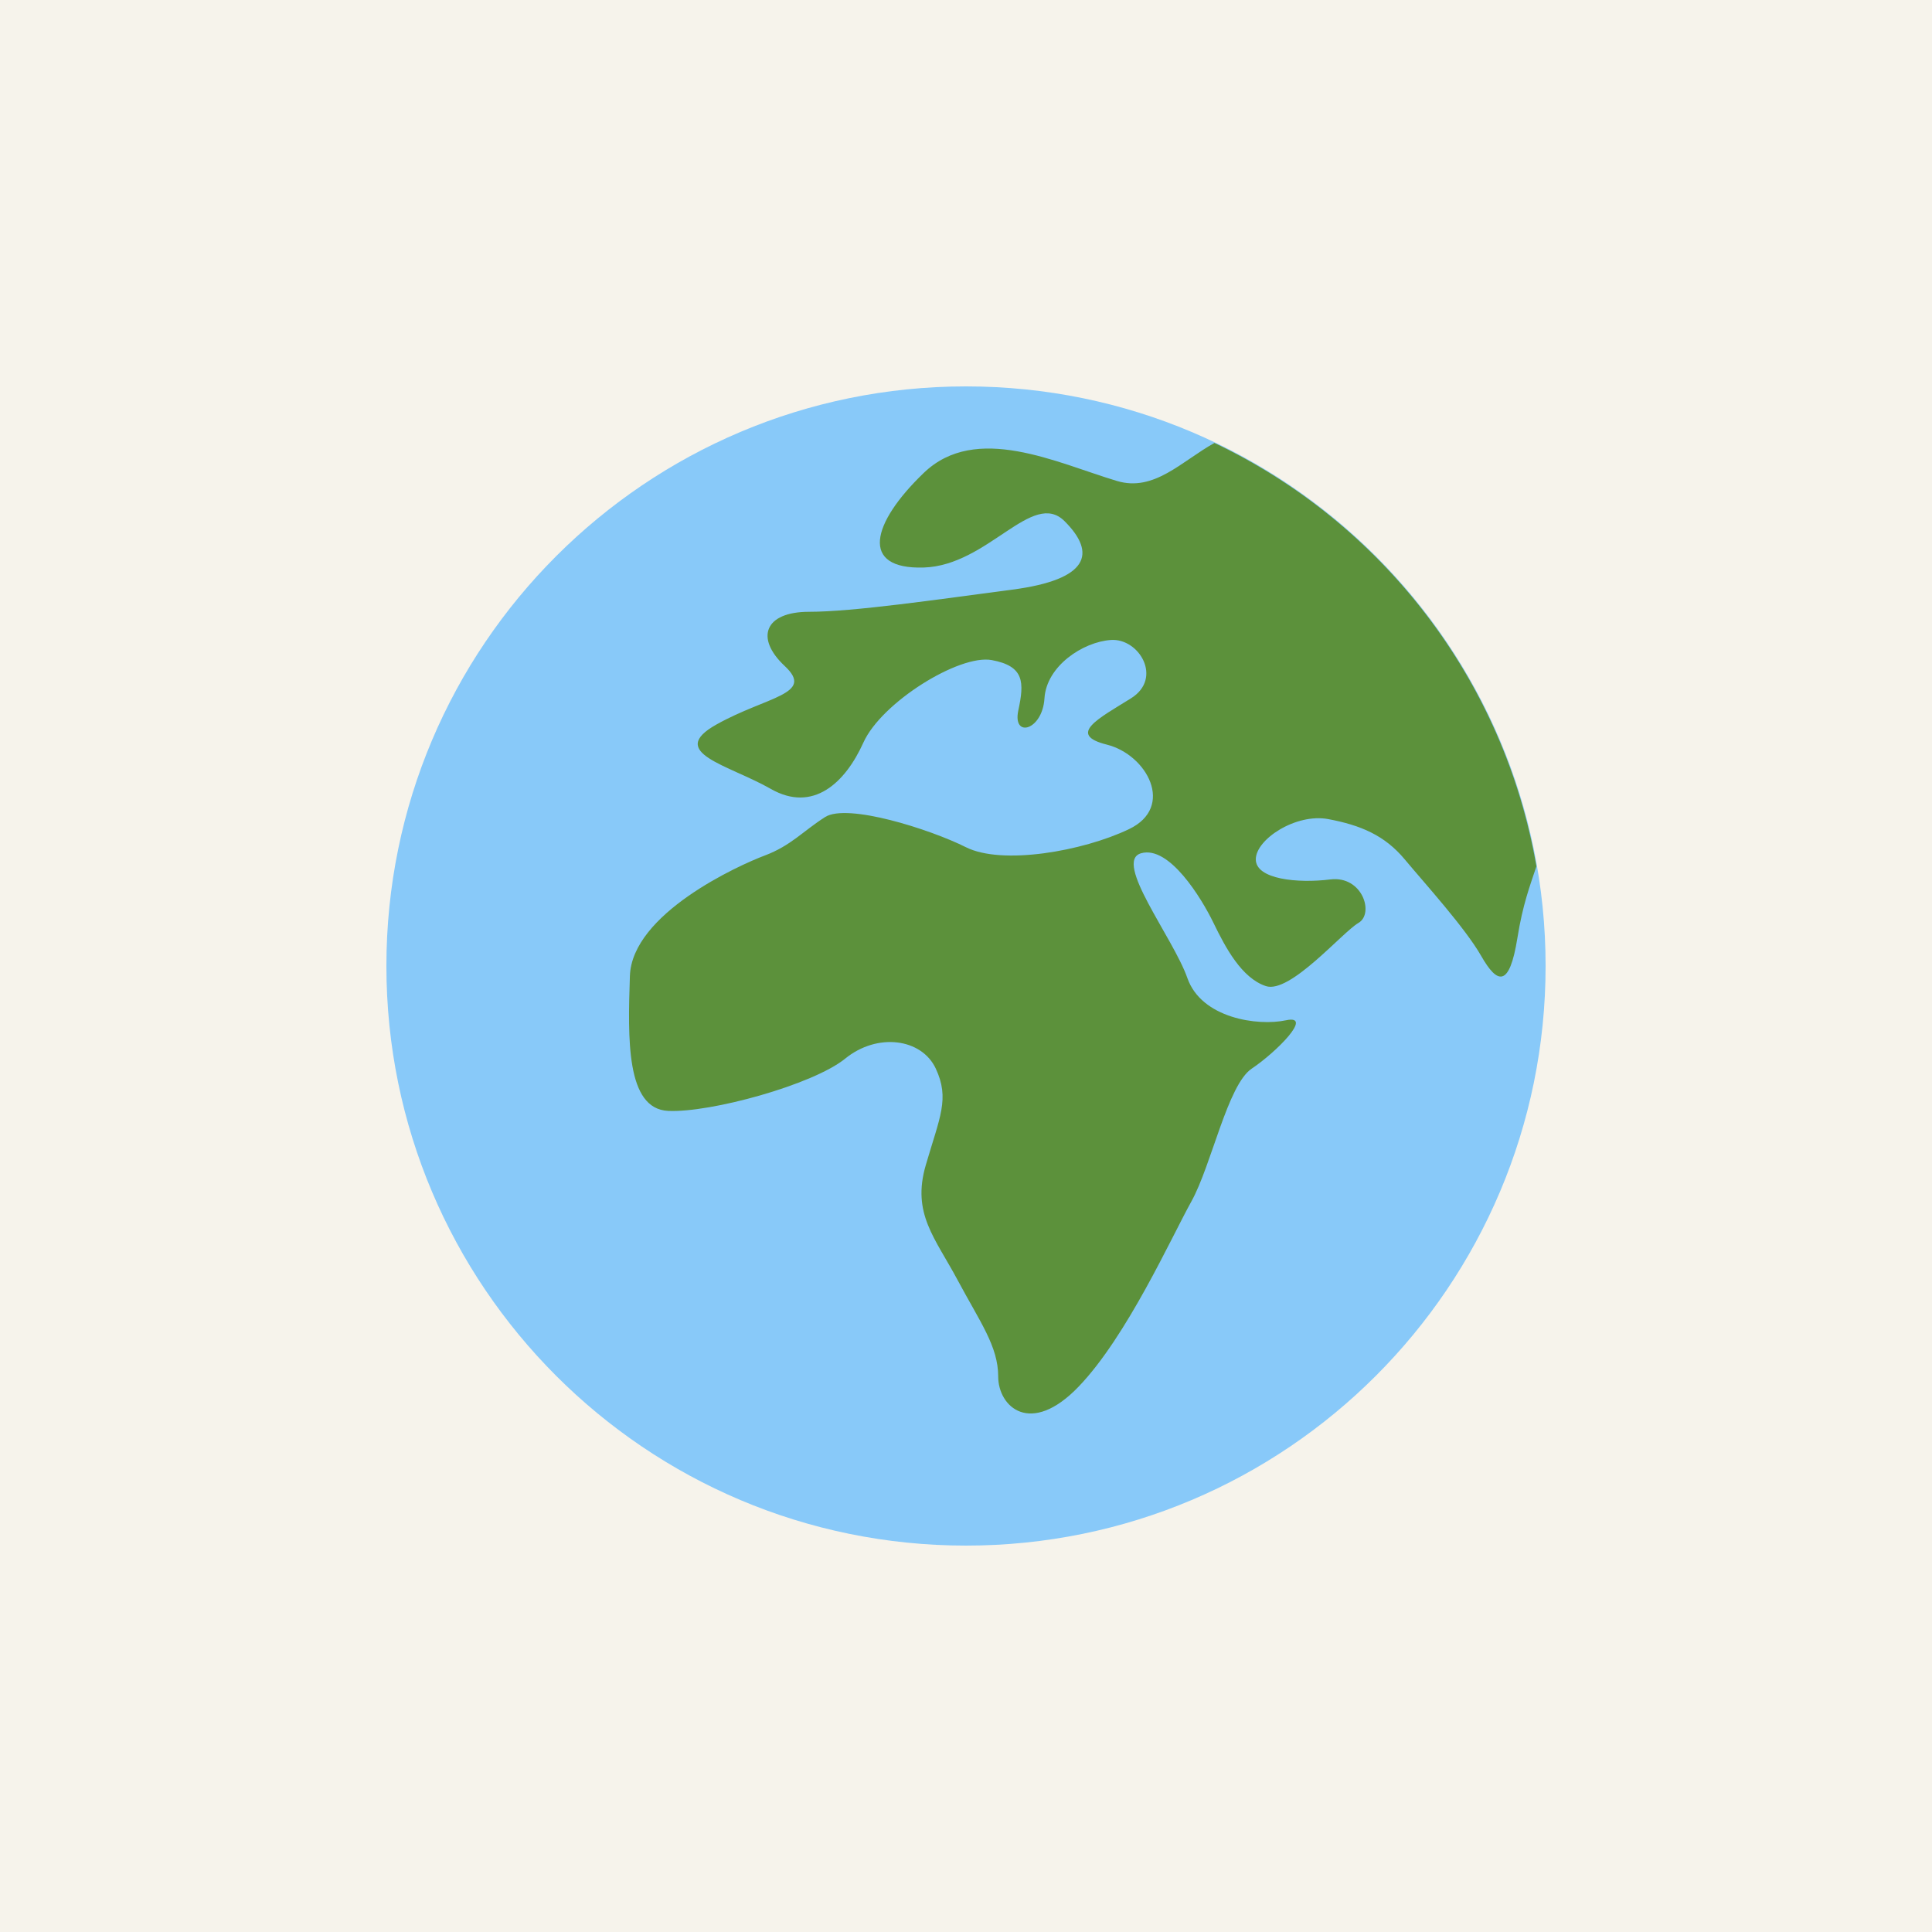
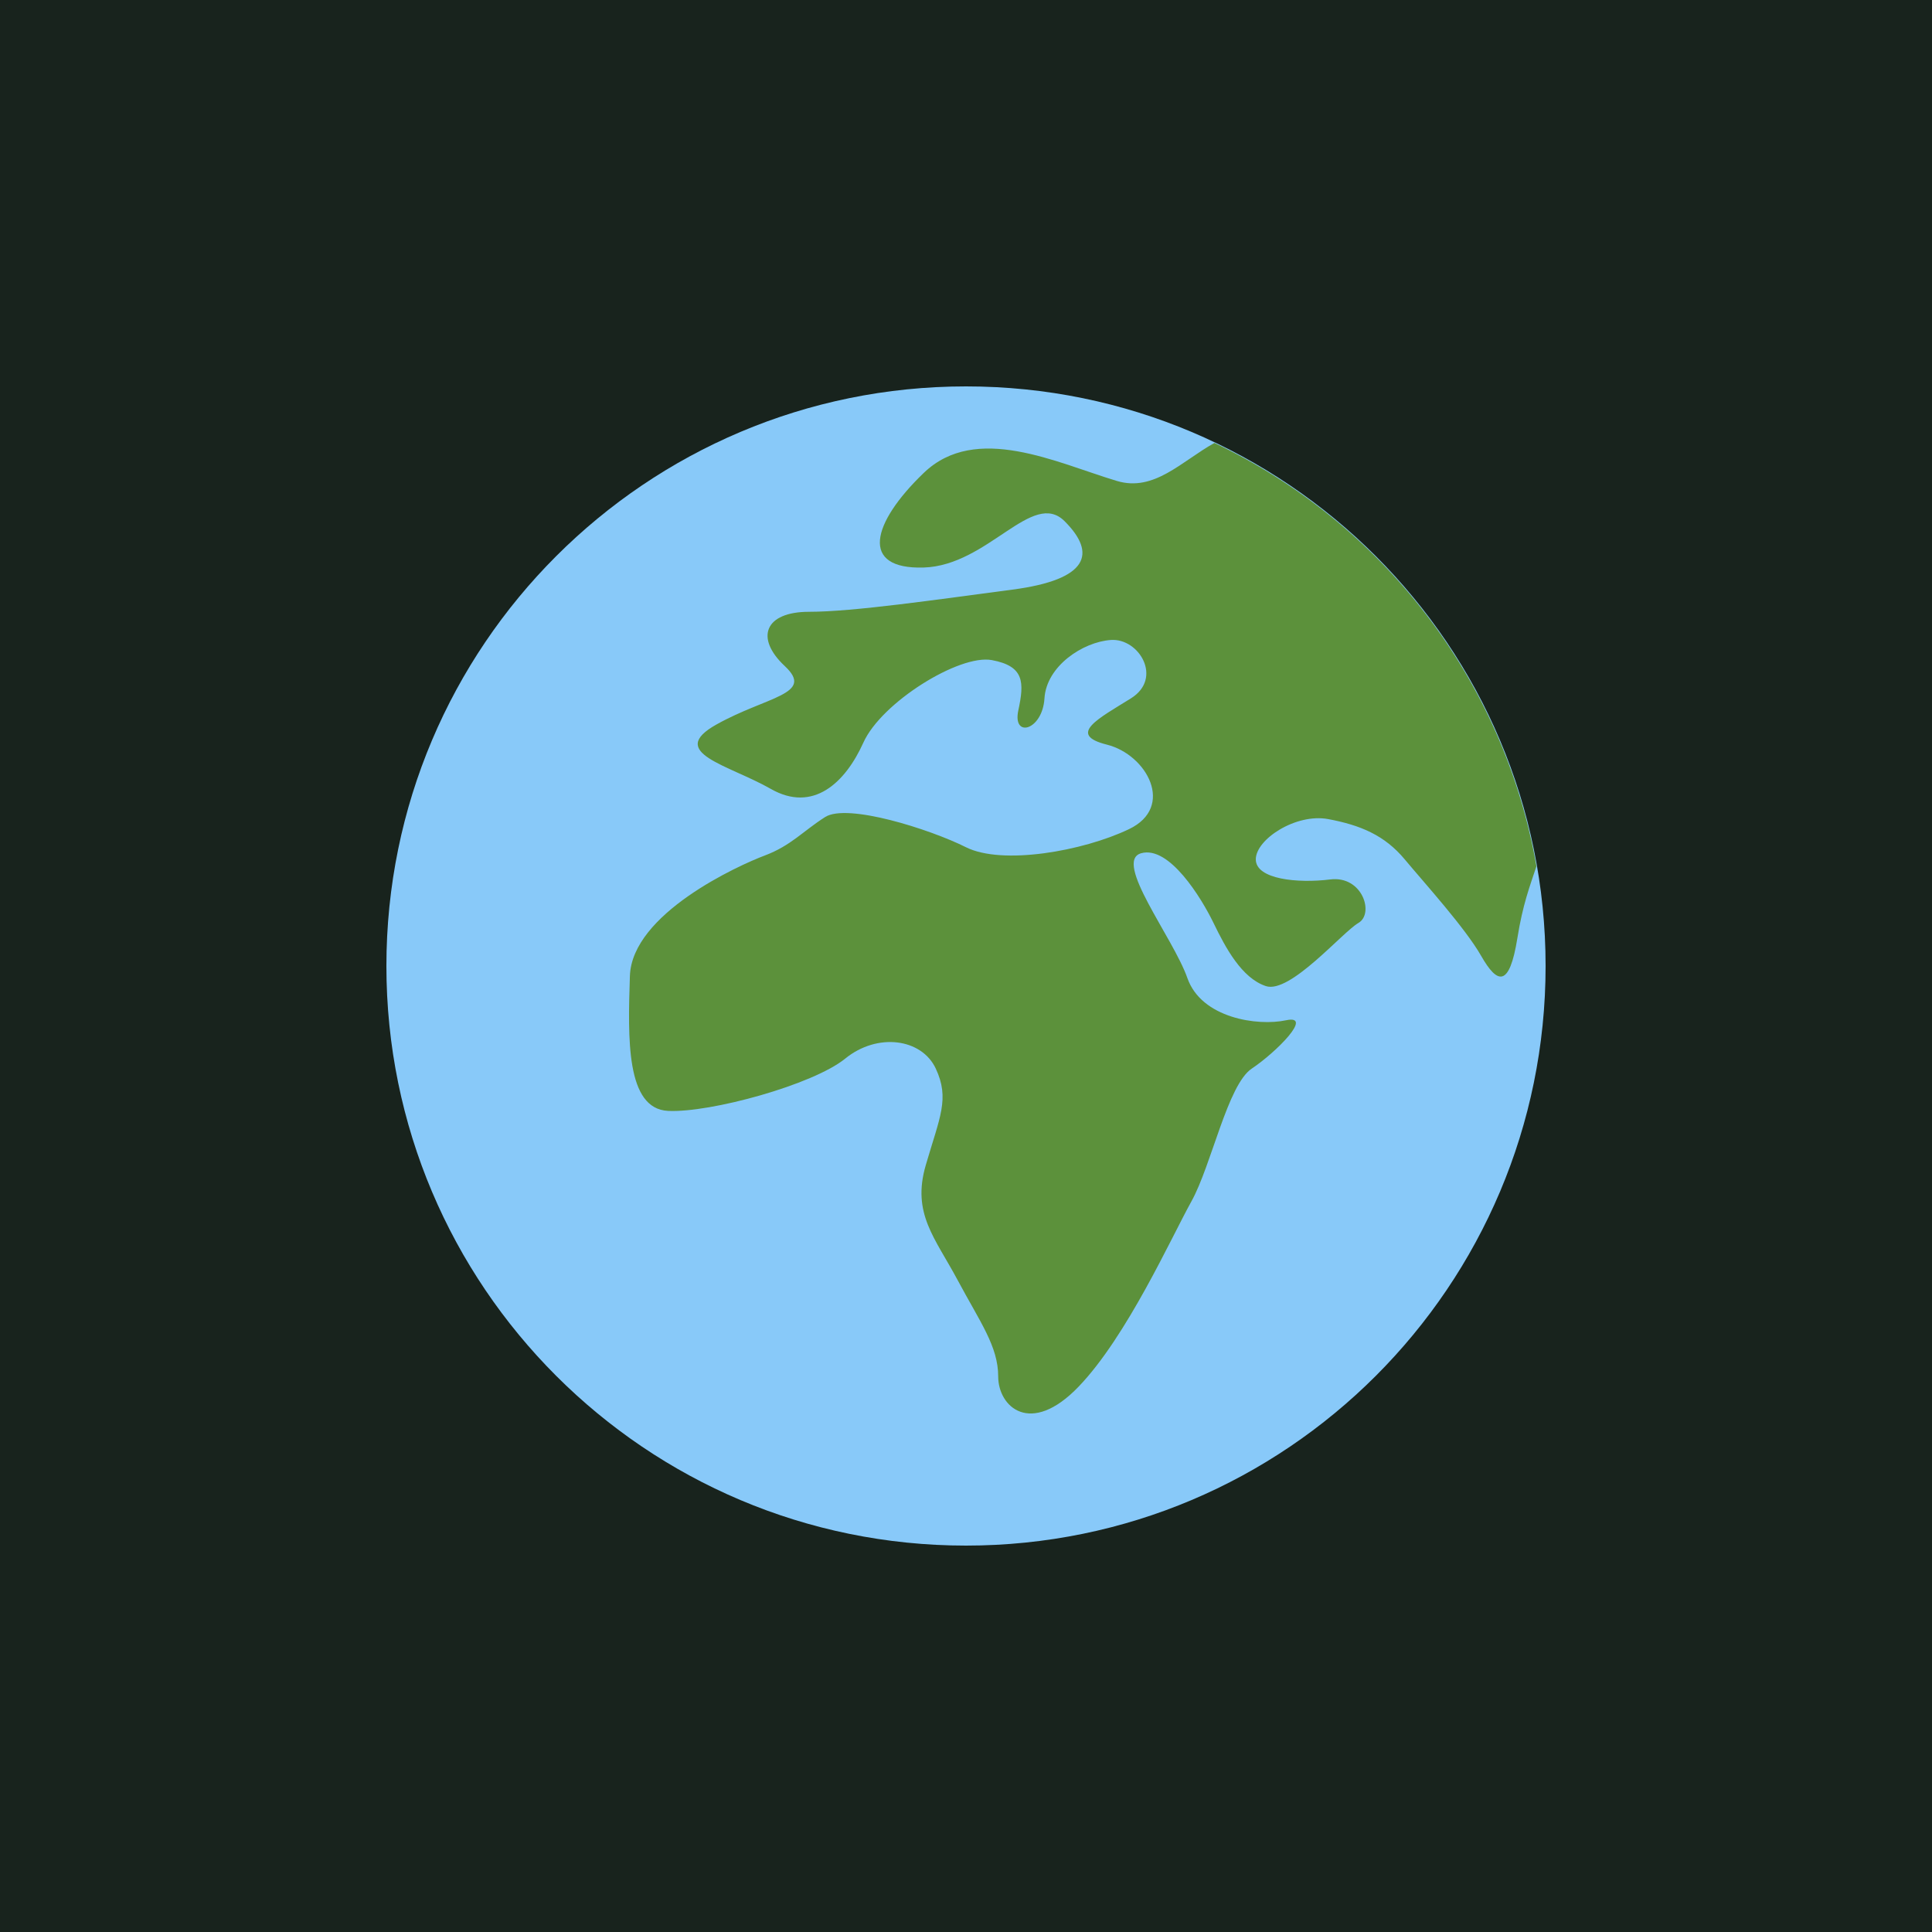
<svg xmlns="http://www.w3.org/2000/svg" viewBox="0 0 512 512">
-   <rect width="512" height="512" fill="#f6f3eb" />
+   <rect width="512" height="512" fill="#18231d" />
  <g transform="translate(102.4 102.4) scale(8.5333)">
    <circle fill="#88C9F9" cx="18" cy="18" r="18" />
    <path fill="#5C913B" d="M25.716 1.756c-1.022.568-1.872 1.528-3.028 1.181-1.875-.562-4.375-1.812-6-.25s-2 3 0 2.938 3.375-2.438 4.375-1.438.749 1.813-1.625 2.125S14.5 7 13.125 7s-1.688.812-.75 1.688-.563.937-2.125 1.812.375 1.25 1.688 2 2.312-.188 2.875-1.438 2.981-2.75 3.99-2.562c1.01.188 1.01.688.822 1.562s.75.625.812-.375 1.188-1.75 2.062-1.812 1.625 1.188.625 1.812-2 1.125-.75 1.438 2.125 1.938.688 2.625-3.937 1.125-5.062.562-3.688-1.375-4.375-.938-1.062.89-1.875 1.195c-.812.305-4.125 1.805-4.188 3.743S7.438 22.438 8.75 22.5s4.5-.812 5.5-1.625 2.375-.625 2.812.312.125 1.5-.312 3 .286 2.25.987 3.562c.701 1.312 1.263 2.062 1.263 3s1 1.875 2.5.312 2.875-4.625 3.5-5.75 1.125-3.625 1.875-4.125 1.938-1.688 1.062-1.5-2.625-.062-3.062-1.312-2.312-3.625-1.438-3.875 1.875 1.39 2.25 2.164c.375.774.875 1.711 1.625 1.961s2.375-1.673 2.875-1.961c.5-.289.125-1.476-.875-1.351s-2.312 0-2.312-.624 1.25-1.438 2.25-1.25 1.75.5 2.375 1.25 1.875 2.125 2.375 3 .875 1 1.125-.562c.166-1.038.387-1.609.59-2.222-1.013-5.829-4.82-10.683-9.999-13.148z" />
  </g>
</svg>
